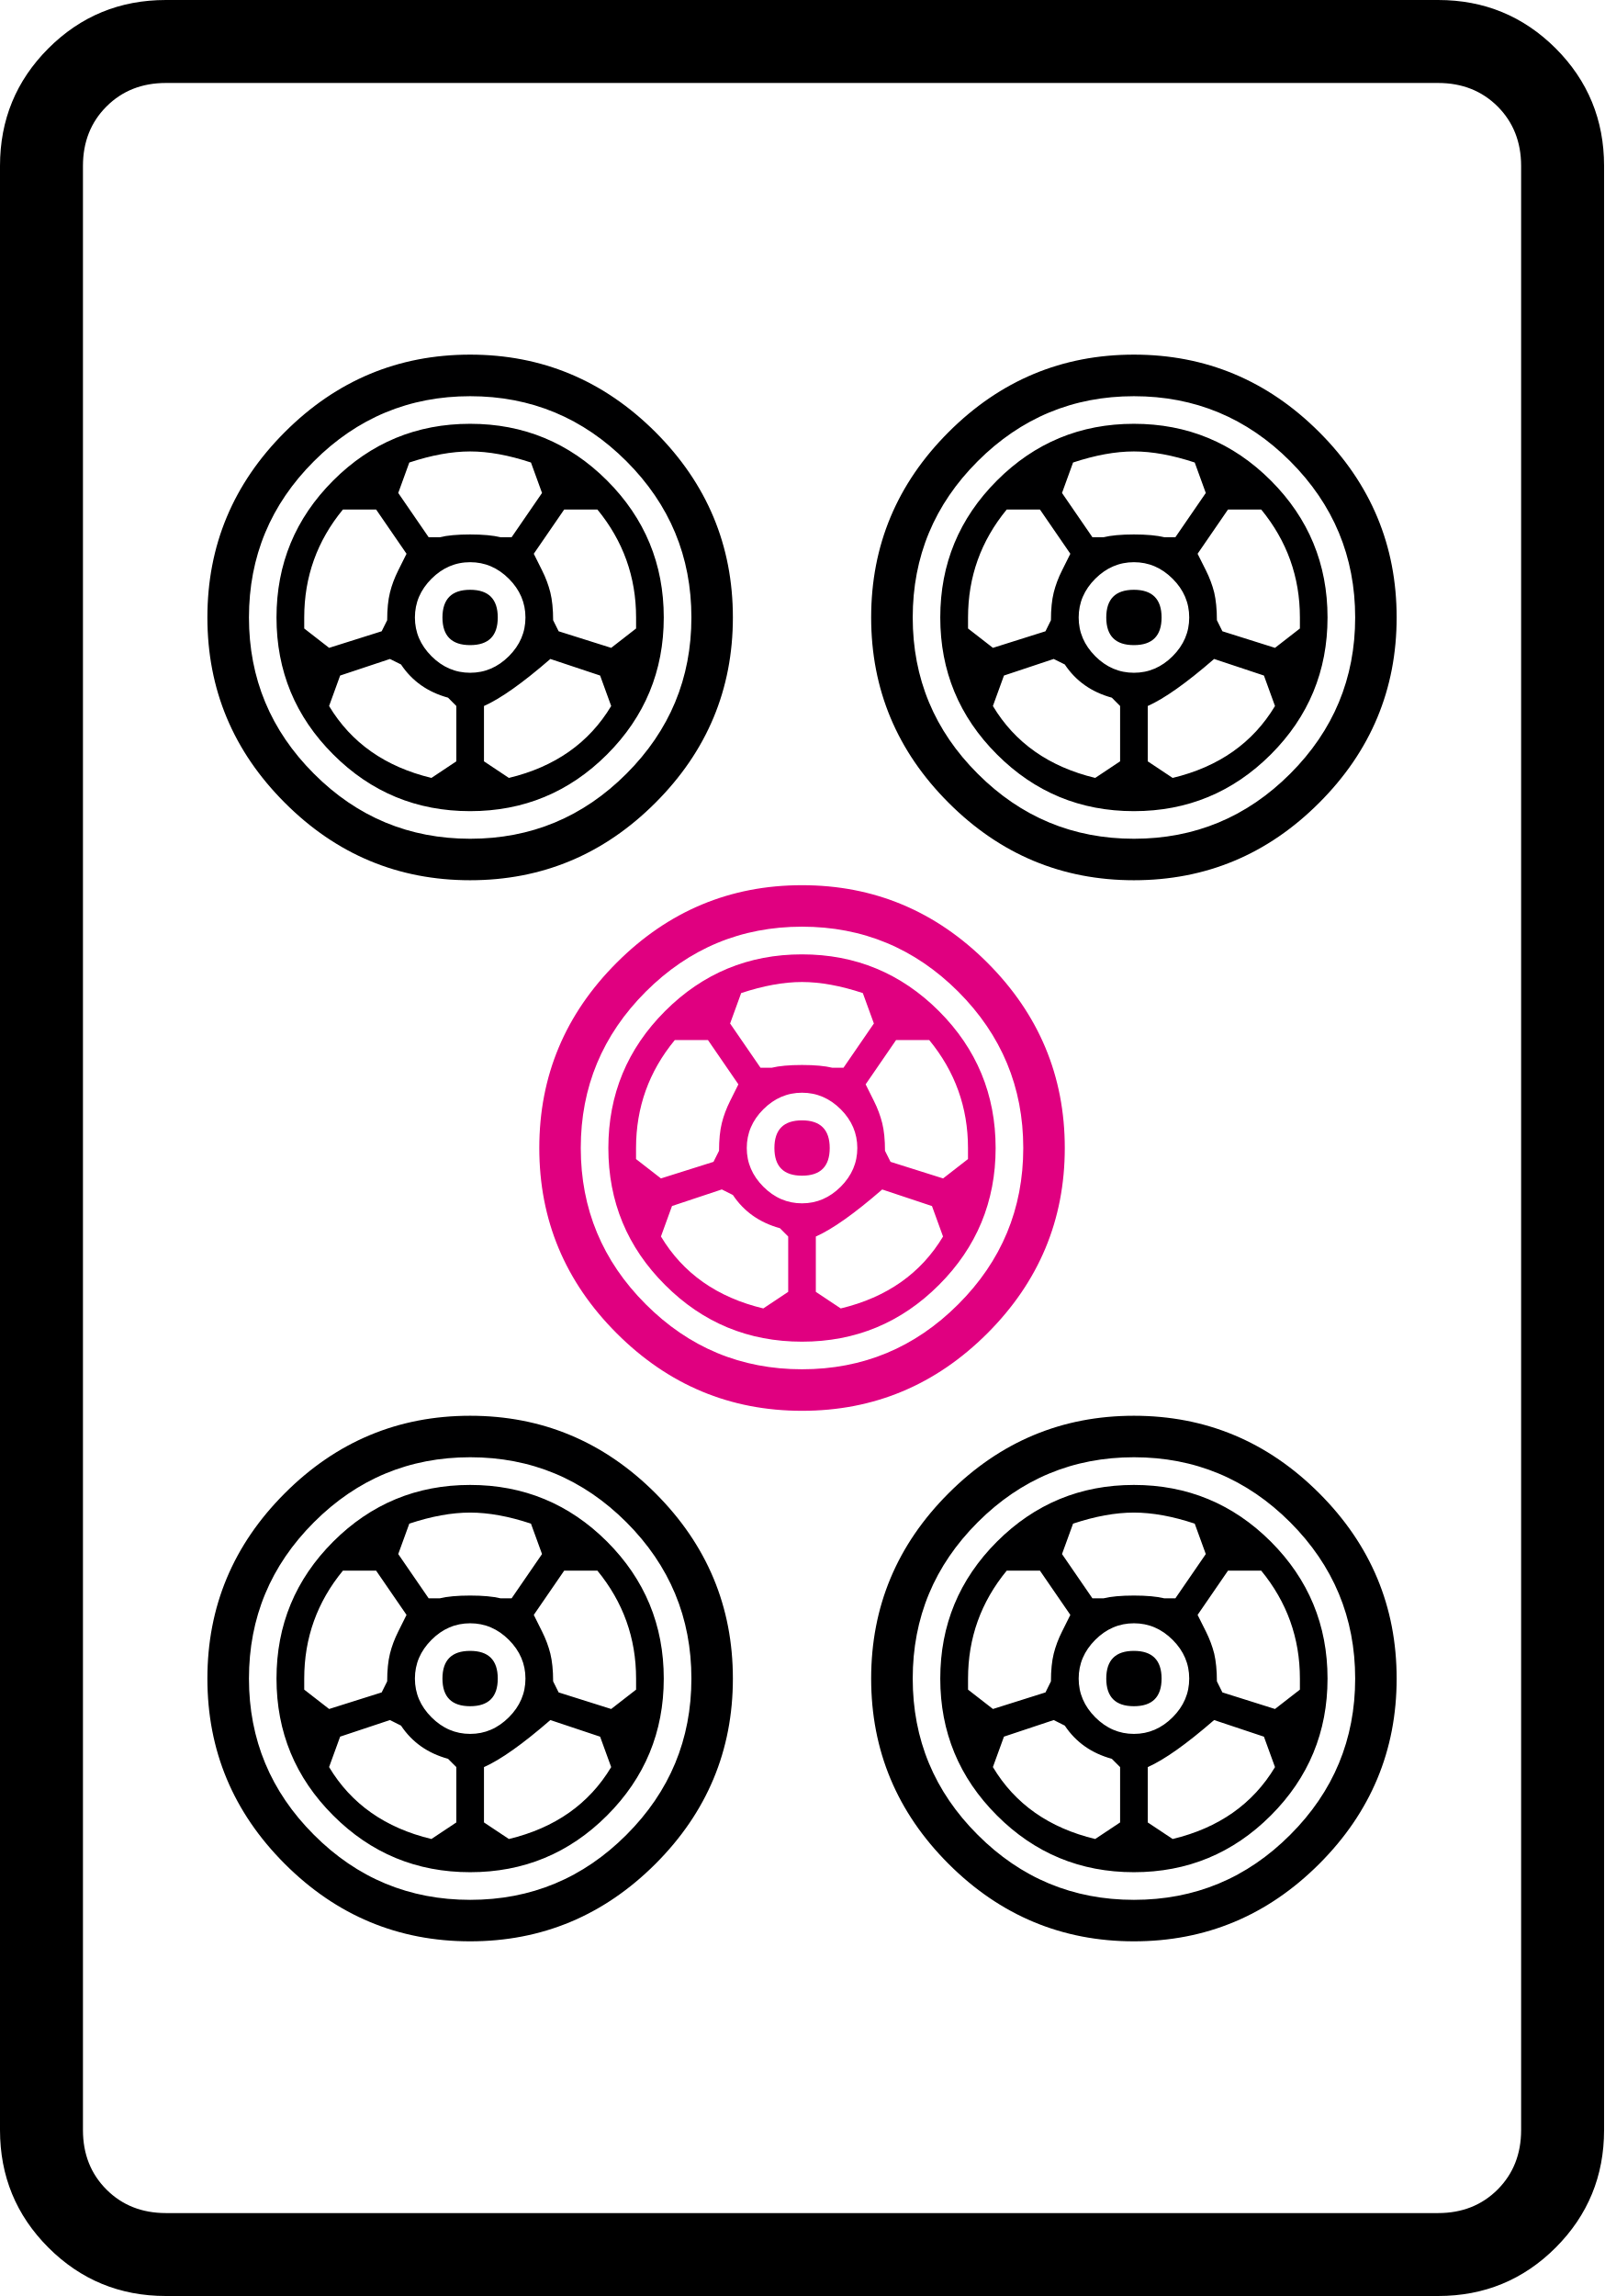
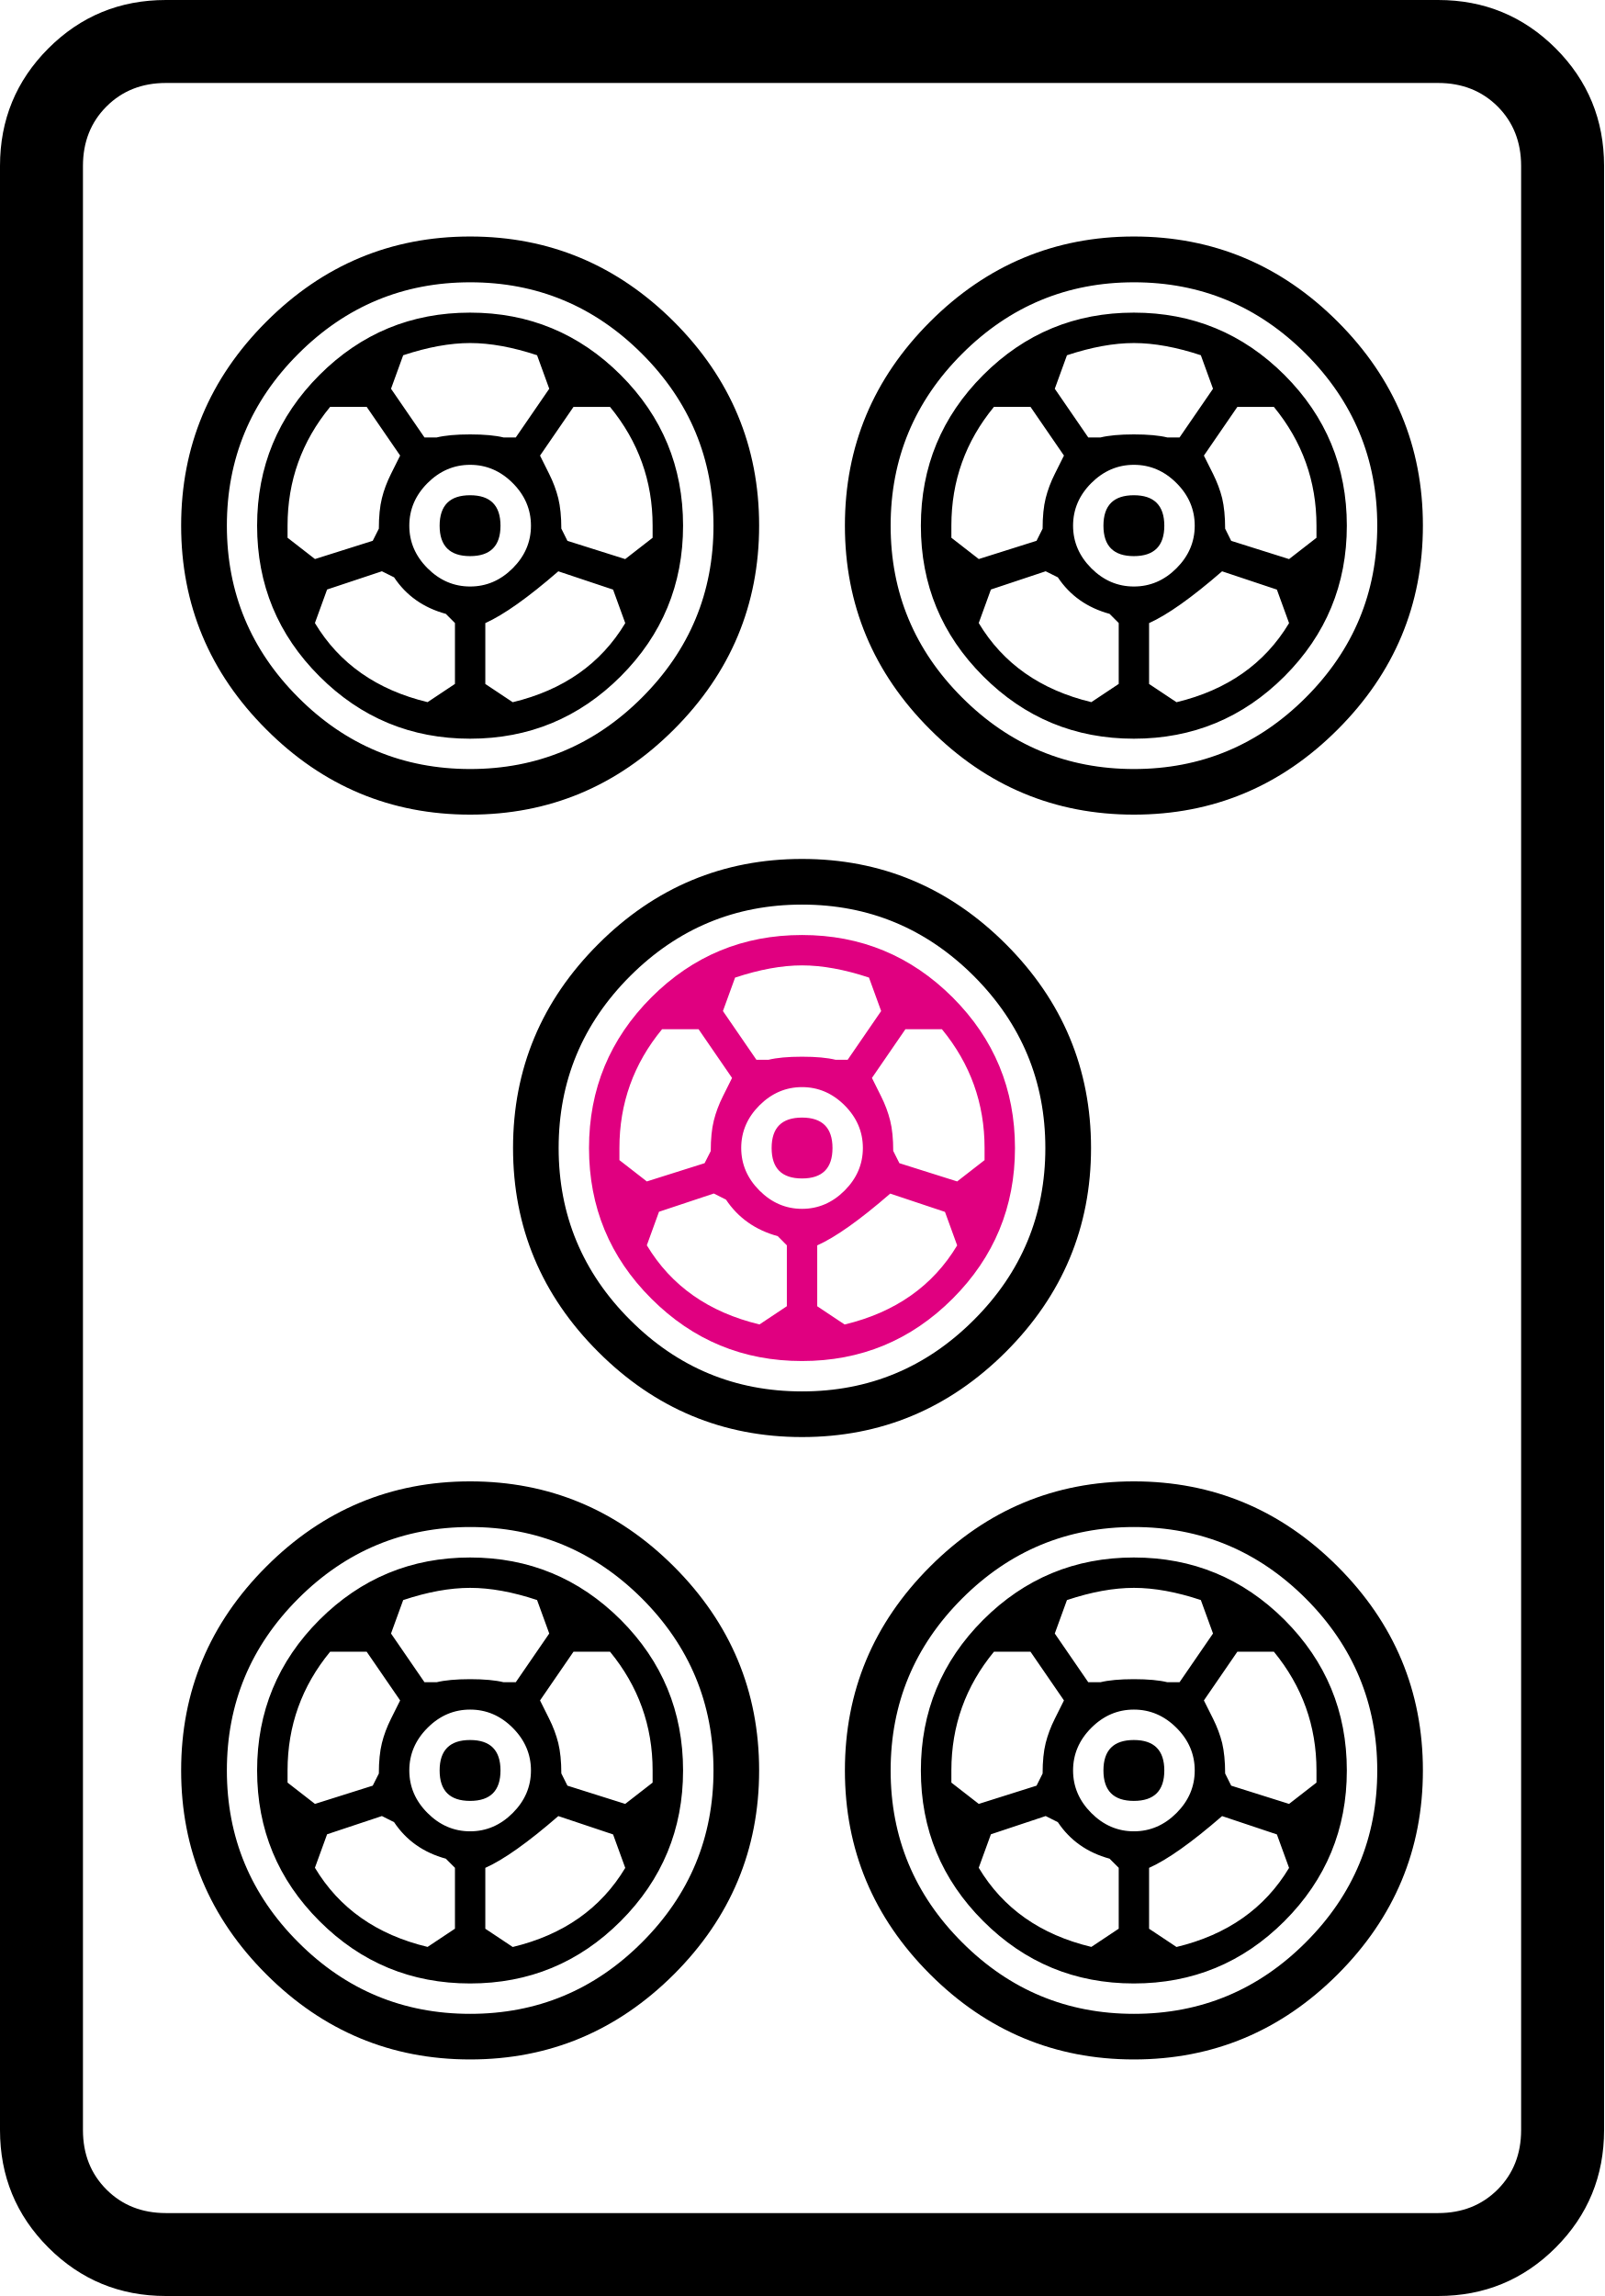
<svg xmlns="http://www.w3.org/2000/svg" version="1.1" id="图层_1" x="0px" y="0px" width="139.764" height="200" viewBox="0 0 139.764 200" enable-background="new 0 0 714 341" xml:space="preserve">
  <defs id="defs619" />
  <g transform="matrix(4.033234,0,0,4.033234,-683.6291,-611.5028)" id="g1683">
-     <path style="fill:#000001;fill-opacity:1" id="path148" d="m 183.658,160.948 c 1.115,1.115 1.673,2.449 1.673,4.003 0,1.553 -0.558,2.888 -1.673,4.003 -1.116,1.116 -2.45,1.673 -4.003,1.673 -1.554,0 -2.889,-0.557 -4.003,-1.673 -1.116,-1.115 -1.673,-2.45 -1.673,-4.003 0,-1.554 0.557,-2.888 1.673,-4.003 1.114,-1.115 2.449,-1.673 4.003,-1.673 1.553,0 2.887,0.559 4.003,1.673 z m -0.627,7.379 c 0.936,-0.936 1.404,-2.061 1.404,-3.375 0,-1.315 -0.468,-2.439 -1.404,-3.375 -0.936,-0.936 -2.061,-1.404 -3.375,-1.404 -1.314,0 -2.44,0.469 -3.375,1.404 -0.937,0.936 -1.404,2.061 -1.404,3.375 0,1.314 0.468,2.44 1.404,3.375 0.935,0.937 2.061,1.404 3.375,1.404 1.314,0 2.439,-0.468 3.375,-1.404 z m -0.418,-6.333 c 0.816,0.816 1.225,1.803 1.225,2.958 0,1.155 -0.409,2.142 -1.225,2.958 -0.817,0.816 -1.803,1.225 -2.958,1.225 -1.156,0 -2.142,-0.408 -2.958,-1.225 -0.817,-0.816 -1.225,-1.802 -1.225,-2.958 0,-1.155 0.408,-2.141 1.225,-2.958 0.816,-0.816 1.802,-1.225 2.958,-1.225 1.155,0 2.141,0.409 2.958,1.225 z m -4.75,3.017 c 0,-0.239 0.02,-0.438 0.06,-0.598 0.039,-0.158 0.099,-0.318 0.179,-0.478 0.08,-0.159 0.14,-0.278 0.179,-0.359 l -0.657,-0.956 h -0.717 c -0.558,0.678 -0.836,1.455 -0.836,2.331 v 0.239 l 0.538,0.418 1.135,-0.358 z m 0.956,3.406 0.538,-0.358 v -1.195 l -0.179,-0.18 c -0.439,-0.12 -0.777,-0.358 -1.016,-0.717 l -0.239,-0.119 -1.076,0.358 -0.239,0.658 c 0.478,0.796 1.215,1.313 2.211,1.553 z m -0.478,-6.812 -0.239,0.658 0.657,0.956 h 0.239 c 0.159,-0.039 0.378,-0.06 0.657,-0.06 0.278,0 0.498,0.021 0.657,0.06 h 0.239 l 0.657,-0.956 -0.239,-0.658 c -0.478,-0.158 -0.917,-0.239 -1.314,-0.239 -0.398,0 -0.836,0.081 -1.314,0.239 z m 2.151,4.183 c 0.239,-0.239 0.358,-0.517 0.358,-0.836 0,-0.318 -0.12,-0.598 -0.358,-0.836 -0.239,-0.239 -0.518,-0.358 -0.836,-0.358 -0.319,0 -0.598,0.12 -0.836,0.358 -0.239,0.239 -0.358,0.518 -0.358,0.836 0,0.319 0.119,0.597 0.358,0.836 0.239,0.239 0.517,0.358 0.836,0.358 0.318,0 0.596,-0.119 0.836,-0.358 z m -0.837,-1.434 c 0.398,0 0.597,0.2 0.597,0.598 0,0.398 -0.199,0.597 -0.597,0.597 -0.398,0 -0.598,-0.199 -0.598,-0.597 0.001,-0.399 0.2,-0.598 0.598,-0.598 z m 1.733,1.494 c -0.597,0.518 -1.075,0.856 -1.434,1.016 v 1.195 l 0.538,0.358 c 0.995,-0.239 1.732,-0.756 2.21,-1.553 l -0.239,-0.658 z m 0.06,-0.837 0.119,0.239 1.135,0.358 0.538,-0.418 v -0.239 c 0,-0.875 -0.279,-1.652 -0.836,-2.331 h -0.717 l -0.657,0.956 c 0.04,0.081 0.099,0.2 0.179,0.359 0.08,0.159 0.139,0.319 0.179,0.478 0.039,0.16 0.06,0.359 0.06,0.598 z m 16.549,-4.063 c 1.115,1.115 1.673,2.449 1.673,4.003 0,1.553 -0.558,2.888 -1.673,4.003 -1.115,1.116 -2.449,1.673 -4.003,1.673 -1.553,0 -2.888,-0.557 -4.003,-1.673 -1.116,-1.115 -1.673,-2.45 -1.673,-4.003 0,-1.554 0.557,-2.888 1.673,-4.003 1.115,-1.115 2.45,-1.673 4.003,-1.673 1.554,0 2.888,0.559 4.003,1.673 z m -0.627,7.379 c 0.936,-0.936 1.404,-2.061 1.404,-3.375 0,-1.315 -0.469,-2.439 -1.404,-3.375 -0.936,-0.936 -2.061,-1.404 -3.375,-1.404 -1.314,0 -2.44,0.469 -3.375,1.404 -0.937,0.936 -1.404,2.061 -1.404,3.375 0,1.314 0.467,2.44 1.404,3.375 0.936,0.937 2.061,1.404 3.375,1.404 1.314,0 2.439,-0.468 3.375,-1.404 z m -0.418,-6.333 c 0.816,0.816 1.225,1.803 1.225,2.958 0,1.155 -0.409,2.142 -1.225,2.958 -0.817,0.816 -1.803,1.225 -2.958,1.225 -1.156,0 -2.142,-0.408 -2.958,-1.225 -0.817,-0.816 -1.225,-1.802 -1.225,-2.958 0,-1.155 0.408,-2.141 1.225,-2.958 0.816,-0.816 1.802,-1.225 2.958,-1.225 1.155,0 2.141,0.409 2.958,1.225 z m -4.75,3.017 c 0,-0.239 0.02,-0.438 0.06,-0.598 0.04,-0.158 0.099,-0.318 0.18,-0.478 0.079,-0.159 0.139,-0.278 0.179,-0.359 l -0.657,-0.956 h -0.717 c -0.558,0.678 -0.836,1.455 -0.836,2.331 v 0.239 l 0.538,0.418 1.135,-0.358 z m 0.956,3.406 0.538,-0.358 v -1.195 l -0.179,-0.18 c -0.438,-0.12 -0.777,-0.358 -1.016,-0.717 l -0.239,-0.119 -1.075,0.358 -0.239,0.658 c 0.477,0.796 1.214,1.313 2.21,1.553 z m -0.478,-6.812 -0.239,0.658 0.657,0.956 h 0.239 c 0.159,-0.039 0.378,-0.06 0.657,-0.06 0.278,0 0.498,0.021 0.657,0.06 h 0.239 l 0.657,-0.956 -0.239,-0.658 c -0.478,-0.158 -0.917,-0.239 -1.314,-0.239 -0.398,0 -0.836,0.081 -1.314,0.239 z m 2.151,4.183 c 0.239,-0.239 0.358,-0.517 0.358,-0.836 0,-0.318 -0.119,-0.598 -0.358,-0.836 -0.239,-0.239 -0.518,-0.358 -0.836,-0.358 -0.319,0 -0.597,0.12 -0.836,0.358 -0.239,0.239 -0.358,0.518 -0.358,0.836 0,0.319 0.12,0.597 0.358,0.836 0.239,0.239 0.517,0.358 0.836,0.358 0.318,0 0.597,-0.119 0.836,-0.358 z m -0.837,-1.434 c 0.397,0 0.598,0.2 0.598,0.598 0,0.398 -0.2,0.597 -0.598,0.597 -0.398,0 -0.597,-0.199 -0.597,-0.597 0,-0.399 0.199,-0.598 0.597,-0.598 z m 1.733,1.494 c -0.597,0.518 -1.075,0.856 -1.434,1.016 v 1.195 l 0.538,0.358 c 0.995,-0.239 1.733,-0.756 2.211,-1.553 l -0.239,-0.658 z m 0.06,-0.837 0.119,0.239 1.136,0.358 0.538,-0.418 v -0.239 c 0,-0.875 -0.279,-1.652 -0.836,-2.331 h -0.717 l -0.657,0.956 c 0.04,0.081 0.099,0.2 0.18,0.359 0.079,0.159 0.139,0.319 0.179,0.478 0.037,0.16 0.058,0.359 0.058,0.598 z" />
    <path id="path142" d="m 204.151,155.2 v 42.419 c 0,0.995 -0.349,1.842 -1.045,2.539 -0.697,0.697 -1.544,1.046 -2.54,1.046 h -27.483 c -0.996,0 -1.842,-0.349 -2.539,-1.046 -0.697,-0.697 -1.045,-1.544 -1.045,-2.539 V 155.2 c 0,-0.995 0.348,-1.842 1.045,-2.539 0.697,-0.697 1.543,-1.045 2.539,-1.045 h 27.483 c 0.996,0 1.842,0.349 2.54,1.045 0.696,0.697 1.045,1.544 1.045,2.539 z m -3.585,-1.792 h -27.483 c -0.518,0 -0.946,0.17 -1.284,0.508 -0.339,0.339 -0.508,0.768 -0.508,1.285 v 42.419 c 0,0.517 0.169,0.946 0.508,1.285 0.338,0.338 0.766,0.508 1.284,0.508 h 27.483 c 0.518,0 0.946,-0.17 1.285,-0.508 0.338,-0.339 0.508,-0.768 0.508,-1.285 V 155.2 c 0,-0.517 -0.17,-0.946 -0.508,-1.285 -0.339,-0.337 -0.768,-0.507 -1.285,-0.507 z" />
-     <path style="fill:#e00080;fill-opacity:1;font-variation-settings:normal;opacity:1;vector-effect:none;stroke-width:1;stroke-linecap:butt;stroke-linejoin:miter;stroke-miterlimit:4;stroke-dasharray:none;stroke-dashoffset:0;stroke-opacity:1;-inkscape-stroke:none;stop-color:#000000;stop-opacity:1" id="path144" d="m 190.828,172.407 c 1.115,1.115 1.673,2.449 1.673,4.003 0,1.553 -0.558,2.888 -1.673,4.003 -1.116,1.115 -2.45,1.673 -4.003,1.673 -1.553,0 -2.888,-0.558 -4.003,-1.673 -1.116,-1.115 -1.673,-2.45 -1.673,-4.003 0,-1.554 0.557,-2.888 1.673,-4.003 1.115,-1.115 2.45,-1.673 4.003,-1.673 1.553,0 2.887,0.558 4.003,1.673 z m -0.628,7.378 c 0.936,-0.935 1.404,-2.061 1.404,-3.375 0,-1.315 -0.469,-2.439 -1.404,-3.376 -0.936,-0.935 -2.061,-1.404 -3.375,-1.404 -1.314,0 -2.44,0.469 -3.376,1.404 -0.936,0.937 -1.404,2.061 -1.404,3.376 0,1.314 0.468,2.44 1.404,3.375 0.936,0.937 2.062,1.404 3.376,1.404 1.314,0 2.439,-0.467 3.375,-1.404 z" />
-     <path style="fill:#e00080;font-variation-settings:normal;opacity:1;vector-effect:none;fill-opacity:1;stroke-width:1;stroke-linecap:butt;stroke-linejoin:miter;stroke-miterlimit:4;stroke-dasharray:none;stroke-dashoffset:0;stroke-opacity:1;-inkscape-stroke:none;stop-color:#000000;stop-opacity:1" id="path146" d="m 189.782,173.453 c 0.816,0.816 1.225,1.803 1.225,2.958 0,1.155 -0.409,2.142 -1.225,2.957 -0.817,0.817 -1.803,1.225 -2.958,1.225 -1.156,0 -2.142,-0.408 -2.958,-1.225 -0.817,-0.815 -1.225,-1.802 -1.225,-2.957 0,-1.155 0.408,-2.141 1.225,-2.958 0.816,-0.816 1.802,-1.225 2.958,-1.225 1.155,0 2.141,0.409 2.958,1.225 z m -4.75,3.017 c 0,-0.239 0.02,-0.438 0.06,-0.598 0.039,-0.158 0.099,-0.318 0.179,-0.478 0.079,-0.159 0.139,-0.278 0.179,-0.359 l -0.657,-0.956 h -0.717 c -0.559,0.678 -0.837,1.455 -0.837,2.331 v 0.239 l 0.538,0.418 1.135,-0.358 z m 0.956,3.405 0.538,-0.358 v -1.195 l -0.179,-0.18 c -0.438,-0.12 -0.776,-0.358 -1.016,-0.717 l -0.239,-0.12 -1.076,0.358 -0.239,0.658 c 0.479,0.798 1.215,1.315 2.211,1.554 z m -0.478,-6.811 -0.239,0.657 0.657,0.956 h 0.239 c 0.159,-0.039 0.378,-0.06 0.657,-0.06 0.278,0 0.498,0.021 0.657,0.06 h 0.239 l 0.657,-0.956 -0.239,-0.657 c -0.478,-0.158 -0.917,-0.239 -1.314,-0.239 -0.398,0 -0.836,0.081 -1.314,0.239 z m 2.151,4.182 c 0.239,-0.239 0.358,-0.517 0.358,-0.836 0,-0.318 -0.12,-0.598 -0.358,-0.836 -0.238,-0.238 -0.518,-0.358 -0.836,-0.358 -0.319,0 -0.597,0.12 -0.836,0.358 -0.239,0.239 -0.358,0.518 -0.358,0.836 0,0.319 0.12,0.597 0.358,0.836 0.239,0.239 0.517,0.359 0.836,0.359 0.318,0 0.597,-0.12 0.836,-0.359 z m -0.836,-1.433 c 0.397,0 0.598,0.2 0.598,0.598 0,0.398 -0.2,0.597 -0.598,0.597 -0.398,0 -0.597,-0.199 -0.597,-0.597 0,-0.399 0.198,-0.598 0.597,-0.598 z m 1.732,1.493 c -0.597,0.518 -1.075,0.857 -1.434,1.016 v 1.195 l 0.538,0.358 c 0.995,-0.239 1.732,-0.756 2.21,-1.553 l -0.239,-0.658 z m 0.06,-0.836 0.12,0.239 1.135,0.358 0.538,-0.418 v -0.239 c 0,-0.876 -0.279,-1.652 -0.837,-2.331 h -0.717 l -0.657,0.956 c 0.039,0.081 0.099,0.2 0.179,0.359 0.08,0.159 0.139,0.319 0.179,0.478 0.04,0.16 0.06,0.359 0.06,0.598 z" />
-     <path style="fill:#000001;fill-opacity:1" id="path1" d="m 183.658,183.866 c 1.115,1.115 1.673,2.449 1.673,4.003 0,1.553 -0.558,2.888 -1.673,4.003 -1.116,1.114 -2.45,1.672 -4.003,1.672 -1.554,0 -2.889,-0.558 -4.003,-1.672 -1.116,-1.115 -1.673,-2.45 -1.673,-4.003 0,-1.554 0.557,-2.888 1.673,-4.003 1.114,-1.115 2.449,-1.673 4.003,-1.673 1.553,0 2.887,0.558 4.003,1.673 z m -0.627,7.378 c 0.936,-0.935 1.404,-2.061 1.404,-3.375 0,-1.315 -0.468,-2.439 -1.404,-3.376 -0.936,-0.935 -2.061,-1.404 -3.375,-1.404 -1.314,0 -2.44,0.469 -3.375,1.404 -0.937,0.937 -1.404,2.061 -1.404,3.376 0,1.314 0.468,2.44 1.404,3.375 0.935,0.937 2.061,1.404 3.375,1.404 1.314,0 2.439,-0.467 3.375,-1.404 z m -0.418,-6.333 c 0.816,0.817 1.225,1.803 1.225,2.958 0,1.155 -0.409,2.141 -1.225,2.957 -0.817,0.817 -1.803,1.225 -2.958,1.225 -1.156,0 -2.142,-0.408 -2.958,-1.225 -0.817,-0.816 -1.225,-1.802 -1.225,-2.957 0,-1.155 0.408,-2.141 1.225,-2.958 0.816,-0.815 1.802,-1.224 2.958,-1.224 1.155,0 2.141,0.409 2.958,1.224 z m -4.75,3.018 c 0,-0.239 0.02,-0.438 0.06,-0.598 0.039,-0.158 0.099,-0.318 0.179,-0.478 0.08,-0.159 0.14,-0.278 0.179,-0.359 l -0.657,-0.956 h -0.717 c -0.558,0.678 -0.836,1.455 -0.836,2.331 v 0.239 l 0.538,0.418 1.135,-0.358 z m 0.956,3.405 0.538,-0.358 v -1.195 l -0.179,-0.179 c -0.439,-0.12 -0.777,-0.358 -1.016,-0.717 l -0.239,-0.12 -1.076,0.358 -0.239,0.657 c 0.478,0.798 1.215,1.315 2.211,1.554 z m -0.478,-6.811 -0.239,0.657 0.657,0.956 h 0.239 c 0.159,-0.039 0.378,-0.06 0.657,-0.06 0.278,0 0.498,0.021 0.657,0.06 h 0.239 l 0.657,-0.956 -0.239,-0.657 c -0.478,-0.159 -0.917,-0.239 -1.314,-0.239 -0.398,0 -0.836,0.08 -1.314,0.239 z m 2.151,4.182 c 0.239,-0.239 0.358,-0.517 0.358,-0.836 0,-0.318 -0.12,-0.598 -0.358,-0.836 -0.239,-0.239 -0.518,-0.358 -0.836,-0.358 -0.319,0 -0.598,0.119 -0.836,0.358 -0.239,0.239 -0.358,0.518 -0.358,0.836 0,0.319 0.119,0.597 0.358,0.836 0.239,0.239 0.517,0.359 0.836,0.359 0.318,0 0.596,-0.12 0.836,-0.359 z m -0.837,-1.434 c 0.398,0 0.597,0.2 0.597,0.598 0,0.398 -0.199,0.597 -0.597,0.597 -0.398,0 -0.598,-0.199 -0.598,-0.597 0,-0.398 0.2,-0.598 0.598,-0.598 z m 1.733,1.494 c -0.597,0.518 -1.075,0.857 -1.434,1.016 v 1.195 l 0.538,0.358 c 0.995,-0.239 1.732,-0.756 2.21,-1.553 l -0.239,-0.657 z m 0.06,-0.836 0.119,0.239 1.135,0.358 0.538,-0.418 v -0.239 c 0,-0.876 -0.279,-1.652 -0.836,-2.331 h -0.717 l -0.657,0.956 c 0.04,0.081 0.099,0.2 0.179,0.359 0.08,0.159 0.139,0.319 0.179,0.478 0.039,0.16 0.06,0.358 0.06,0.598 z m 16.549,-4.063 c 1.115,1.115 1.673,2.449 1.673,4.003 0,1.553 -0.558,2.888 -1.673,4.003 -1.115,1.114 -2.449,1.672 -4.003,1.672 -1.553,0 -2.888,-0.558 -4.003,-1.672 -1.116,-1.115 -1.673,-2.45 -1.673,-4.003 0,-1.554 0.557,-2.888 1.673,-4.003 1.115,-1.115 2.45,-1.673 4.003,-1.673 1.554,0 2.888,0.558 4.003,1.673 z m -0.627,7.378 c 0.936,-0.935 1.404,-2.061 1.404,-3.375 0,-1.315 -0.469,-2.439 -1.404,-3.376 -0.936,-0.935 -2.061,-1.404 -3.375,-1.404 -1.314,0 -2.44,0.469 -3.375,1.404 -0.937,0.937 -1.404,2.061 -1.404,3.376 0,1.314 0.467,2.44 1.404,3.375 0.936,0.937 2.061,1.404 3.375,1.404 1.314,0 2.439,-0.467 3.375,-1.404 z m -0.418,-6.333 c 0.816,0.817 1.225,1.803 1.225,2.958 0,1.155 -0.409,2.141 -1.225,2.957 -0.817,0.817 -1.803,1.225 -2.958,1.225 -1.156,0 -2.142,-0.408 -2.958,-1.225 -0.817,-0.816 -1.225,-1.802 -1.225,-2.957 0,-1.155 0.408,-2.141 1.225,-2.958 0.816,-0.815 1.802,-1.224 2.958,-1.224 1.155,0 2.141,0.409 2.958,1.224 z m -4.75,3.018 c 0,-0.239 0.02,-0.438 0.06,-0.598 0.04,-0.158 0.099,-0.318 0.18,-0.478 0.079,-0.159 0.139,-0.278 0.179,-0.359 l -0.657,-0.956 h -0.717 c -0.558,0.678 -0.836,1.455 -0.836,2.331 v 0.239 l 0.538,0.418 1.135,-0.358 z m 0.956,3.405 0.538,-0.358 v -1.195 l -0.179,-0.179 c -0.438,-0.12 -0.777,-0.358 -1.016,-0.717 l -0.239,-0.12 -1.075,0.358 -0.239,0.657 c 0.477,0.798 1.214,1.315 2.21,1.554 z m -0.478,-6.811 -0.239,0.657 0.657,0.956 h 0.239 c 0.159,-0.039 0.378,-0.06 0.657,-0.06 0.278,0 0.498,0.021 0.657,0.06 h 0.239 l 0.657,-0.956 -0.239,-0.657 c -0.478,-0.159 -0.917,-0.239 -1.314,-0.239 -0.398,0 -0.836,0.08 -1.314,0.239 z m 2.151,4.182 c 0.239,-0.239 0.358,-0.517 0.358,-0.836 0,-0.318 -0.119,-0.598 -0.358,-0.836 -0.239,-0.239 -0.518,-0.358 -0.836,-0.358 -0.319,0 -0.597,0.119 -0.836,0.358 -0.239,0.239 -0.358,0.518 -0.358,0.836 0,0.319 0.12,0.597 0.358,0.836 0.239,0.239 0.517,0.359 0.836,0.359 0.318,0 0.597,-0.12 0.836,-0.359 z m -0.837,-1.434 c 0.397,0 0.598,0.2 0.598,0.598 0,0.398 -0.2,0.597 -0.598,0.597 -0.398,0 -0.597,-0.199 -0.597,-0.597 0,-0.398 0.199,-0.598 0.597,-0.598 z m 1.733,1.494 c -0.597,0.518 -1.075,0.857 -1.434,1.016 v 1.195 l 0.538,0.358 c 0.995,-0.239 1.733,-0.756 2.211,-1.553 l -0.239,-0.657 z m 0.06,-0.836 0.119,0.239 1.136,0.358 0.538,-0.418 v -0.239 c 0,-0.876 -0.279,-1.652 -0.836,-2.331 h -0.717 l -0.657,0.956 c 0.04,0.081 0.099,0.2 0.18,0.359 0.079,0.159 0.139,0.319 0.179,0.478 0.037,0.16 0.058,0.358 0.058,0.598 z" />
+     <path style="fill:#000000;stroke-width:1.1;fill-opacity:1" id="path144" d="m 191.228,172.007 c 1.226,1.226 1.84,2.694 1.84,4.403 0,1.708 -0.614,3.177 -1.84,4.403 -1.228,1.226 -2.695,1.84 -4.403,1.84 -1.708,0 -3.177,-0.614 -4.403,-1.84 -1.228,-1.226 -1.84,-2.695 -1.84,-4.403 0,-1.709 0.613,-3.177 1.84,-4.403 1.226,-1.226 2.695,-1.84 4.403,-1.84 1.708,0 3.176,0.614 4.403,1.84 z m -0.691,8.116 c 1.03,-1.028 1.544,-2.267 1.544,-3.712 0,-1.446 -0.516,-2.683 -1.544,-3.714 -1.03,-1.028 -2.267,-1.544 -3.712,-1.544 -1.445,0 -2.684,0.516 -3.714,1.544 -1.03,1.031 -1.544,2.267 -1.544,3.714 0,1.445 0.515,2.684 1.544,3.712 1.03,1.031 2.268,1.544 3.714,1.544 1.445,0 2.683,-0.514 3.712,-1.544 z" />
+     <path style="fill:#e00080;stroke-width:1;font-variation-settings:normal;opacity:1;vector-effect:none;fill-opacity:1;stroke-linecap:butt;stroke-linejoin:miter;stroke-miterlimit:4;stroke-dasharray:none;stroke-dashoffset:0;stroke-opacity:1;-inkscape-stroke:none;stop-color:#000000;stop-opacity:1" id="path146" d="m 190.078,173.157 c 0.898,0.898 1.347,1.983 1.347,3.254 0,1.27 -0.45,2.356 -1.347,3.253 -0.899,0.899 -1.983,1.347 -3.254,1.347 -1.272,0 -2.356,-0.449 -3.254,-1.347 -0.899,-0.896 -1.347,-1.982 -1.347,-3.253 0,-1.27 0.449,-2.355 1.347,-3.254 0.898,-0.898 1.982,-1.347 3.254,-1.347 1.27,0 2.355,0.45 3.254,1.347 z m -5.225,3.319 c 0,-0.263 0.022,-0.482 0.066,-0.658 0.043,-0.174 0.109,-0.35 0.197,-0.526 0.087,-0.175 0.153,-0.306 0.197,-0.395 l -0.723,-1.052 h -0.789 c -0.615,0.746 -0.921,1.601 -0.921,2.564 v 0.263 l 0.592,0.46 1.248,-0.394 z m 1.052,3.745 0.592,-0.394 v -1.315 l -0.197,-0.198 c -0.482,-0.132 -0.854,-0.394 -1.118,-0.789 l -0.263,-0.132 -1.184,0.394 -0.263,0.724 c 0.527,0.878 1.337,1.446 2.432,1.709 z m -0.526,-7.492 -0.263,0.723 0.723,1.052 h 0.263 c 0.175,-0.043 0.416,-0.066 0.723,-0.066 0.306,0 0.548,0.023 0.723,0.066 h 0.263 l 0.723,-1.052 -0.263,-0.723 c -0.526,-0.174 -1.009,-0.263 -1.445,-0.263 -0.438,0 -0.92,0.089 -1.445,0.263 z m 2.366,4.6 c 0.263,-0.263 0.394,-0.569 0.394,-0.92 0,-0.35 -0.132,-0.658 -0.394,-0.92 -0.262,-0.262 -0.57,-0.394 -0.92,-0.394 -0.351,0 -0.657,0.132 -0.92,0.394 -0.263,0.263 -0.394,0.57 -0.394,0.92 0,0.351 0.132,0.657 0.394,0.92 0.263,0.263 0.569,0.395 0.92,0.395 0.35,0 0.657,-0.132 0.92,-0.395 z m -0.92,-1.576 c 0.437,0 0.658,0.22 0.658,0.658 0,0.438 -0.22,0.657 -0.658,0.657 -0.438,0 -0.657,-0.219 -0.657,-0.657 0,-0.439 0.218,-0.658 0.657,-0.658 z m 1.905,1.642 c -0.657,0.57 -1.183,0.943 -1.577,1.118 v 1.315 l 0.592,0.394 c 1.095,-0.263 1.905,-0.832 2.431,-1.708 l -0.263,-0.724 z m 0.066,-0.92 0.132,0.263 1.248,0.394 0.592,-0.46 v -0.263 c 0,-0.964 -0.307,-1.817 -0.921,-2.564 h -0.789 l -0.723,1.052 c 0.043,0.089 0.109,0.22 0.197,0.395 0.088,0.175 0.153,0.351 0.197,0.526 0.044,0.176 0.066,0.395 0.066,0.658 z" />
+     <path style="fill:#000000;stroke-width:1.1;fill-opacity:1" id="path148" d="m 198.397,158.564 c 1.226,1.226 1.84,2.694 1.84,4.403 0,1.708 -0.614,3.177 -1.84,4.403 -1.226,1.228 -2.694,1.84 -4.403,1.84 -1.708,0 -3.177,-0.613 -4.403,-1.84 -1.228,-1.226 -1.84,-2.695 -1.84,-4.403 0,-1.709 0.613,-3.177 1.84,-4.403 1.226,-1.226 2.695,-1.84 4.403,-1.84 1.709,0 3.177,0.615 4.403,1.84 z m -0.69,8.117 c 1.03,-1.03 1.544,-2.267 1.544,-3.712 0,-1.446 -0.516,-2.683 -1.544,-3.712 -1.03,-1.03 -2.267,-1.544 -3.712,-1.544 -1.445,0 -2.684,0.516 -3.712,1.544 -1.031,1.03 -1.544,2.267 -1.544,3.712 0,1.445 0.514,2.684 1.544,3.712 1.03,1.031 2.267,1.544 3.712,1.544 1.445,0 2.683,-0.515 3.712,-1.544 z m -0.46,-6.966 c 0.898,0.898 1.347,1.983 1.347,3.254 0,1.27 -0.45,2.356 -1.347,3.254 -0.899,0.898 -1.983,1.347 -3.254,1.347 -1.272,0 -2.356,-0.449 -3.254,-1.347 -0.899,-0.898 -1.347,-1.982 -1.347,-3.254 0,-1.27 0.449,-2.355 1.347,-3.254 0.898,-0.898 1.982,-1.347 3.254,-1.347 1.27,0 2.355,0.45 3.254,1.347 z m -5.225,3.319 c 0,-0.263 0.022,-0.482 0.066,-0.658 0.044,-0.174 0.109,-0.35 0.198,-0.526 0.087,-0.175 0.153,-0.306 0.197,-0.395 l -0.723,-1.052 h -0.789 c -0.614,0.746 -0.92,1.601 -0.92,2.564 v 0.263 l 0.592,0.46 1.248,-0.394 z m 1.052,3.747 0.592,-0.394 v -1.315 l -0.197,-0.198 c -0.482,-0.132 -0.855,-0.394 -1.118,-0.789 l -0.263,-0.131 -1.183,0.394 -0.263,0.724 c 0.525,0.876 1.335,1.444 2.431,1.708 z m -0.526,-7.493 -0.263,0.724 0.723,1.052 h 0.263 c 0.175,-0.043 0.416,-0.066 0.723,-0.066 0.306,0 0.548,0.023 0.723,0.066 h 0.263 l 0.723,-1.052 -0.263,-0.724 c -0.526,-0.174 -1.009,-0.263 -1.445,-0.263 -0.438,0 -0.92,0.089 -1.445,0.263 z m 2.366,4.601 c 0.263,-0.263 0.394,-0.569 0.394,-0.92 0,-0.35 -0.131,-0.658 -0.394,-0.92 -0.263,-0.263 -0.57,-0.394 -0.92,-0.394 -0.351,0 -0.657,0.132 -0.92,0.394 -0.263,0.263 -0.394,0.57 -0.394,0.92 0,0.351 0.132,0.657 0.394,0.92 0.263,0.263 0.569,0.394 0.92,0.394 0.35,0 0.657,-0.131 0.92,-0.394 z m -0.921,-1.577 c 0.437,0 0.658,0.22 0.658,0.658 0,0.438 -0.22,0.657 -0.658,0.657 -0.438,0 -0.657,-0.219 -0.657,-0.657 0,-0.439 0.219,-0.658 0.657,-0.658 z m 1.906,1.643 c -0.657,0.57 -1.183,0.942 -1.577,1.118 v 1.315 l 0.592,0.394 c 1.095,-0.263 1.906,-0.832 2.432,-1.708 l -0.263,-0.724 z m 0.066,-0.921 0.131,0.263 1.25,0.394 0.592,-0.46 v -0.263 c 0,-0.963 -0.307,-1.817 -0.92,-2.564 h -0.789 l -0.723,1.052 c 0.044,0.089 0.109,0.22 0.198,0.395 0.087,0.175 0.153,0.351 0.197,0.526 0.041,0.176 0.064,0.395 0.064,0.658 z" />
+     <path style="fill:#000000;stroke-width:1.1;fill-opacity:1" id="path1" d="m 184.058,158.564 c 1.226,1.226 1.84,2.694 1.84,4.403 0,1.708 -0.614,3.177 -1.84,4.403 -1.228,1.228 -2.695,1.84 -4.403,1.84 -1.709,0 -3.178,-0.613 -4.403,-1.84 -1.228,-1.226 -1.84,-2.695 -1.84,-4.403 0,-1.709 0.613,-3.177 1.84,-4.403 1.225,-1.226 2.694,-1.84 4.403,-1.84 1.708,0 3.176,0.615 4.403,1.84 z m -0.69,8.117 c 1.03,-1.03 1.544,-2.267 1.544,-3.712 0,-1.446 -0.515,-2.683 -1.544,-3.712 -1.03,-1.03 -2.267,-1.544 -3.712,-1.544 -1.445,0 -2.684,0.516 -3.712,1.544 -1.031,1.03 -1.544,2.267 -1.544,3.712 0,1.445 0.515,2.684 1.544,3.712 1.028,1.031 2.267,1.544 3.712,1.544 1.445,0 2.683,-0.515 3.712,-1.544 z m -0.46,-6.966 c 0.898,0.898 1.347,1.983 1.347,3.254 0,1.27 -0.45,2.356 -1.347,3.254 -0.899,0.898 -1.983,1.347 -3.254,1.347 -1.272,0 -2.356,-0.449 -3.254,-1.347 -0.899,-0.898 -1.347,-1.982 -1.347,-3.254 0,-1.27 0.449,-2.355 1.347,-3.254 0.898,-0.898 1.982,-1.347 3.254,-1.347 1.27,0 2.355,0.45 3.254,1.347 z m -5.225,3.319 c 0,-0.263 0.022,-0.482 0.066,-0.658 0.043,-0.174 0.109,-0.35 0.197,-0.526 0.088,-0.175 0.154,-0.306 0.197,-0.395 l -0.723,-1.052 h -0.789 c -0.614,0.746 -0.92,1.601 -0.92,2.564 v 0.263 l 0.592,0.46 1.248,-0.394 z m 1.052,3.747 0.592,-0.394 v -1.315 l -0.197,-0.198 c -0.483,-0.132 -0.855,-0.394 -1.118,-0.789 l -0.263,-0.131 -1.184,0.394 -0.263,0.724 c 0.526,0.876 1.337,1.444 2.432,1.708 z m -0.526,-7.493 -0.263,0.724 0.723,1.052 h 0.263 c 0.175,-0.043 0.416,-0.066 0.723,-0.066 0.306,0 0.548,0.023 0.723,0.066 h 0.263 l 0.723,-1.052 -0.263,-0.724 c -0.526,-0.174 -1.009,-0.263 -1.445,-0.263 -0.438,0 -0.92,0.089 -1.445,0.263 z m 2.366,4.601 c 0.263,-0.263 0.394,-0.569 0.394,-0.92 0,-0.35 -0.132,-0.658 -0.394,-0.92 -0.263,-0.263 -0.57,-0.394 -0.92,-0.394 -0.351,0 -0.658,0.132 -0.92,0.394 -0.263,0.263 -0.394,0.57 -0.394,0.92 0,0.351 0.131,0.657 0.394,0.92 0.263,0.263 0.569,0.394 0.92,0.394 0.35,0 0.656,-0.131 0.92,-0.394 z m -0.921,-1.577 c 0.438,0 0.657,0.22 0.657,0.658 0,0.438 -0.219,0.657 -0.657,0.657 -0.438,0 -0.658,-0.219 -0.658,-0.657 0.001,-0.439 0.22,-0.658 0.658,-0.658 z m 1.906,1.643 c -0.657,0.57 -1.183,0.942 -1.577,1.118 v 1.315 l 0.592,0.394 c 1.095,-0.263 1.905,-0.832 2.431,-1.708 l -0.263,-0.724 z m 0.066,-0.921 0.131,0.263 1.248,0.394 0.592,-0.46 v -0.263 c 0,-0.963 -0.307,-1.817 -0.92,-2.564 h -0.789 l -0.723,1.052 c 0.044,0.089 0.109,0.22 0.197,0.395 0.088,0.175 0.153,0.351 0.197,0.526 0.043,0.176 0.066,0.395 0.066,0.658 z" />
+     <path style="fill:#000000;stroke-width:1.1;fill-opacity:1" id="path2" d="m 184.058,185.45 c 1.226,1.226 1.84,2.694 1.84,4.403 0,1.708 -0.614,3.177 -1.84,4.403 -1.228,1.225 -2.695,1.839 -4.403,1.839 -1.709,0 -3.178,-0.614 -4.403,-1.839 -1.228,-1.226 -1.84,-2.695 -1.84,-4.403 0,-1.709 0.613,-3.177 1.84,-4.403 1.225,-1.226 2.694,-1.84 4.403,-1.84 1.708,0 3.176,0.614 4.403,1.84 z m -0.69,8.116 c 1.03,-1.028 1.544,-2.267 1.544,-3.712 0,-1.446 -0.515,-2.683 -1.544,-3.714 -1.03,-1.028 -2.267,-1.544 -3.712,-1.544 -1.445,0 -2.684,0.516 -3.712,1.544 -1.031,1.031 -1.544,2.267 -1.544,3.714 0,1.445 0.515,2.684 1.544,3.712 1.028,1.031 2.267,1.544 3.712,1.544 1.445,0 2.683,-0.514 3.712,-1.544 z m -0.46,-6.966 c 0.898,0.899 1.347,1.983 1.347,3.254 0,1.27 -0.45,2.355 -1.347,3.253 -0.899,0.899 -1.983,1.347 -3.254,1.347 -1.272,0 -2.356,-0.449 -3.254,-1.347 -0.899,-0.898 -1.347,-1.982 -1.347,-3.253 0,-1.27 0.449,-2.355 1.347,-3.254 0.898,-0.896 1.982,-1.346 3.254,-1.346 1.27,0 2.355,0.45 3.254,1.346 z m -5.225,3.32 c 0,-0.263 0.022,-0.482 0.066,-0.658 0.043,-0.174 0.109,-0.35 0.197,-0.526 0.088,-0.175 0.154,-0.306 0.197,-0.395 l -0.723,-1.052 h -0.789 c -0.614,0.746 -0.92,1.601 -0.92,2.564 v 0.263 l 0.592,0.46 1.248,-0.394 z m 1.052,3.745 0.592,-0.394 v -1.315 l -0.197,-0.197 c -0.483,-0.132 -0.855,-0.394 -1.118,-0.789 l -0.263,-0.132 -1.184,0.394 -0.263,0.723 c 0.526,0.878 1.337,1.446 2.432,1.709 z m -0.526,-7.492 -0.263,0.723 0.723,1.052 h 0.263 c 0.175,-0.043 0.416,-0.066 0.723,-0.066 0.306,0 0.548,0.023 0.723,0.066 h 0.263 l 0.723,-1.052 -0.263,-0.723 c -0.526,-0.175 -1.009,-0.263 -1.445,-0.263 -0.438,0 -0.92,0.088 -1.445,0.263 z m 2.366,4.6 c 0.263,-0.263 0.394,-0.569 0.394,-0.92 0,-0.35 -0.132,-0.658 -0.394,-0.92 -0.263,-0.263 -0.57,-0.394 -0.92,-0.394 -0.351,0 -0.658,0.131 -0.92,0.394 -0.263,0.263 -0.394,0.57 -0.394,0.92 0,0.351 0.131,0.657 0.394,0.92 0.263,0.263 0.569,0.395 0.92,0.395 0.35,0 0.656,-0.132 0.92,-0.395 z m -0.921,-1.577 c 0.438,0 0.657,0.22 0.657,0.658 0,0.438 -0.219,0.657 -0.657,0.657 -0.438,0 -0.658,-0.219 -0.658,-0.657 0,-0.438 0.22,-0.658 0.658,-0.658 z m 1.906,1.643 c -0.657,0.57 -1.183,0.943 -1.577,1.118 v 1.315 l 0.592,0.394 c 1.095,-0.263 1.905,-0.832 2.431,-1.708 l -0.263,-0.723 z m 0.066,-0.92 0.131,0.263 1.248,0.394 0.592,-0.46 v -0.263 c 0,-0.964 -0.307,-1.817 -0.92,-2.564 h -0.789 l -0.723,1.052 c 0.044,0.089 0.109,0.22 0.197,0.395 0.088,0.175 0.153,0.351 0.197,0.526 0.043,0.176 0.066,0.394 0.066,0.658 z" />
+     <path style="fill:#000000;stroke-width:1.1;fill-opacity:1" id="path3" d="m 198.397,185.45 c 1.226,1.226 1.84,2.694 1.84,4.403 0,1.708 -0.614,3.177 -1.84,4.403 -1.226,1.225 -2.694,1.839 -4.403,1.839 -1.708,0 -3.177,-0.614 -4.403,-1.839 -1.228,-1.226 -1.84,-2.695 -1.84,-4.403 0,-1.709 0.613,-3.177 1.84,-4.403 1.226,-1.226 2.695,-1.84 4.403,-1.84 1.709,0 3.177,0.614 4.403,1.84 z m -0.69,8.116 c 1.03,-1.028 1.544,-2.267 1.544,-3.712 0,-1.446 -0.516,-2.683 -1.544,-3.714 -1.03,-1.028 -2.267,-1.544 -3.712,-1.544 -1.445,0 -2.684,0.516 -3.712,1.544 -1.031,1.031 -1.544,2.267 -1.544,3.714 0,1.445 0.514,2.684 1.544,3.712 1.03,1.031 2.267,1.544 3.712,1.544 1.445,0 2.683,-0.514 3.712,-1.544 z m -0.46,-6.966 c 0.898,0.899 1.347,1.983 1.347,3.254 0,1.27 -0.45,2.355 -1.347,3.253 -0.899,0.899 -1.983,1.347 -3.254,1.347 -1.272,0 -2.356,-0.449 -3.254,-1.347 -0.899,-0.898 -1.347,-1.982 -1.347,-3.253 0,-1.27 0.449,-2.355 1.347,-3.254 0.898,-0.896 1.982,-1.346 3.254,-1.346 1.27,0 2.355,0.45 3.254,1.346 z m -5.225,3.32 c 0,-0.263 0.022,-0.482 0.066,-0.658 0.044,-0.174 0.109,-0.35 0.198,-0.526 0.087,-0.175 0.153,-0.306 0.197,-0.395 l -0.723,-1.052 h -0.789 c -0.614,0.746 -0.92,1.601 -0.92,2.564 v 0.263 l 0.592,0.46 1.248,-0.394 z m 1.052,3.745 0.592,-0.394 v -1.315 l -0.197,-0.197 c -0.482,-0.132 -0.855,-0.394 -1.118,-0.789 l -0.263,-0.132 -1.183,0.394 -0.263,0.723 c 0.525,0.878 1.335,1.446 2.431,1.709 z m -0.526,-7.492 -0.263,0.723 0.723,1.052 h 0.263 c 0.175,-0.043 0.416,-0.066 0.723,-0.066 0.306,0 0.548,0.023 0.723,0.066 h 0.263 l 0.723,-1.052 -0.263,-0.723 c -0.526,-0.175 -1.009,-0.263 -1.445,-0.263 -0.438,0 -0.92,0.088 -1.445,0.263 z m 2.366,4.6 c 0.263,-0.263 0.394,-0.569 0.394,-0.92 0,-0.35 -0.131,-0.658 -0.394,-0.92 -0.263,-0.263 -0.57,-0.394 -0.92,-0.394 -0.351,0 -0.657,0.131 -0.92,0.394 -0.263,0.263 -0.394,0.57 -0.394,0.92 0,0.351 0.132,0.657 0.394,0.92 0.263,0.263 0.569,0.395 0.92,0.395 0.35,0 0.657,-0.132 0.92,-0.395 z m -0.921,-1.577 c 0.437,0 0.658,0.22 0.658,0.658 0,0.438 -0.22,0.657 -0.658,0.657 -0.438,0 -0.657,-0.219 -0.657,-0.657 0,-0.438 0.219,-0.658 0.657,-0.658 z m 1.906,1.643 c -0.657,0.57 -1.183,0.943 -1.577,1.118 v 1.315 l 0.592,0.394 c 1.095,-0.263 1.906,-0.832 2.432,-1.708 l -0.263,-0.723 z m 0.066,-0.92 0.131,0.263 1.25,0.394 0.592,-0.46 v -0.263 c 0,-0.964 -0.307,-1.817 -0.92,-2.564 h -0.789 l -0.723,1.052 c 0.044,0.089 0.109,0.22 0.198,0.395 0.087,0.175 0.153,0.351 0.197,0.526 0.041,0.176 0.064,0.394 0.064,0.658 z" />
  </g>
</svg>
